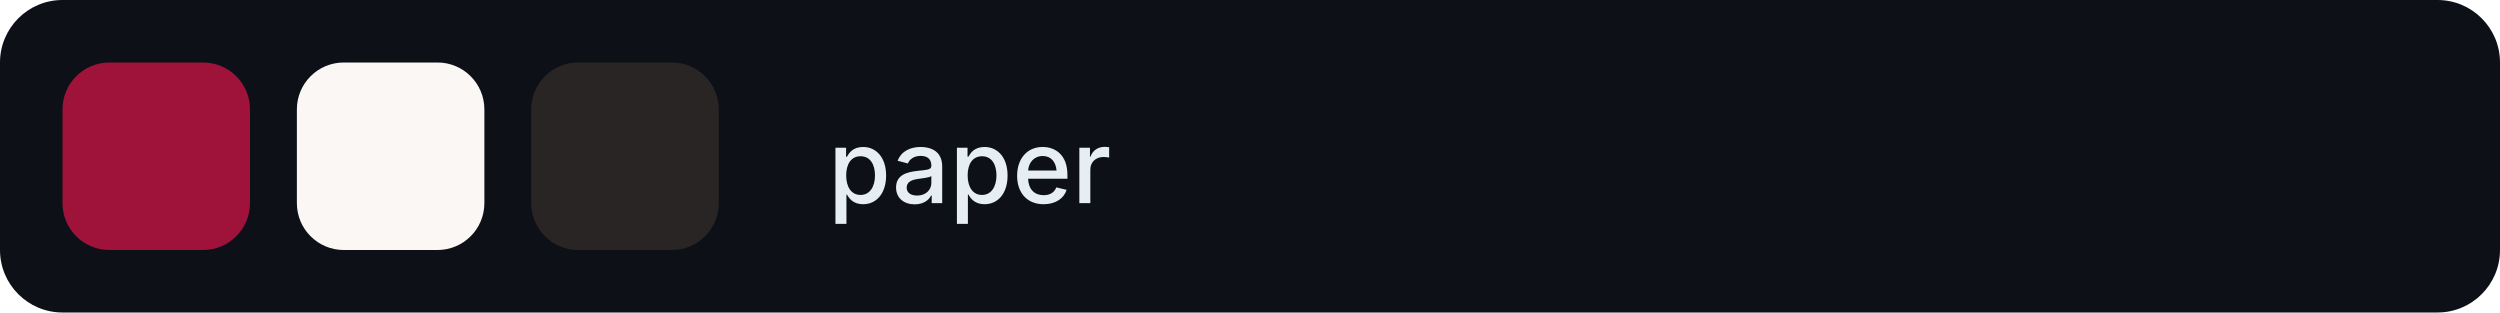
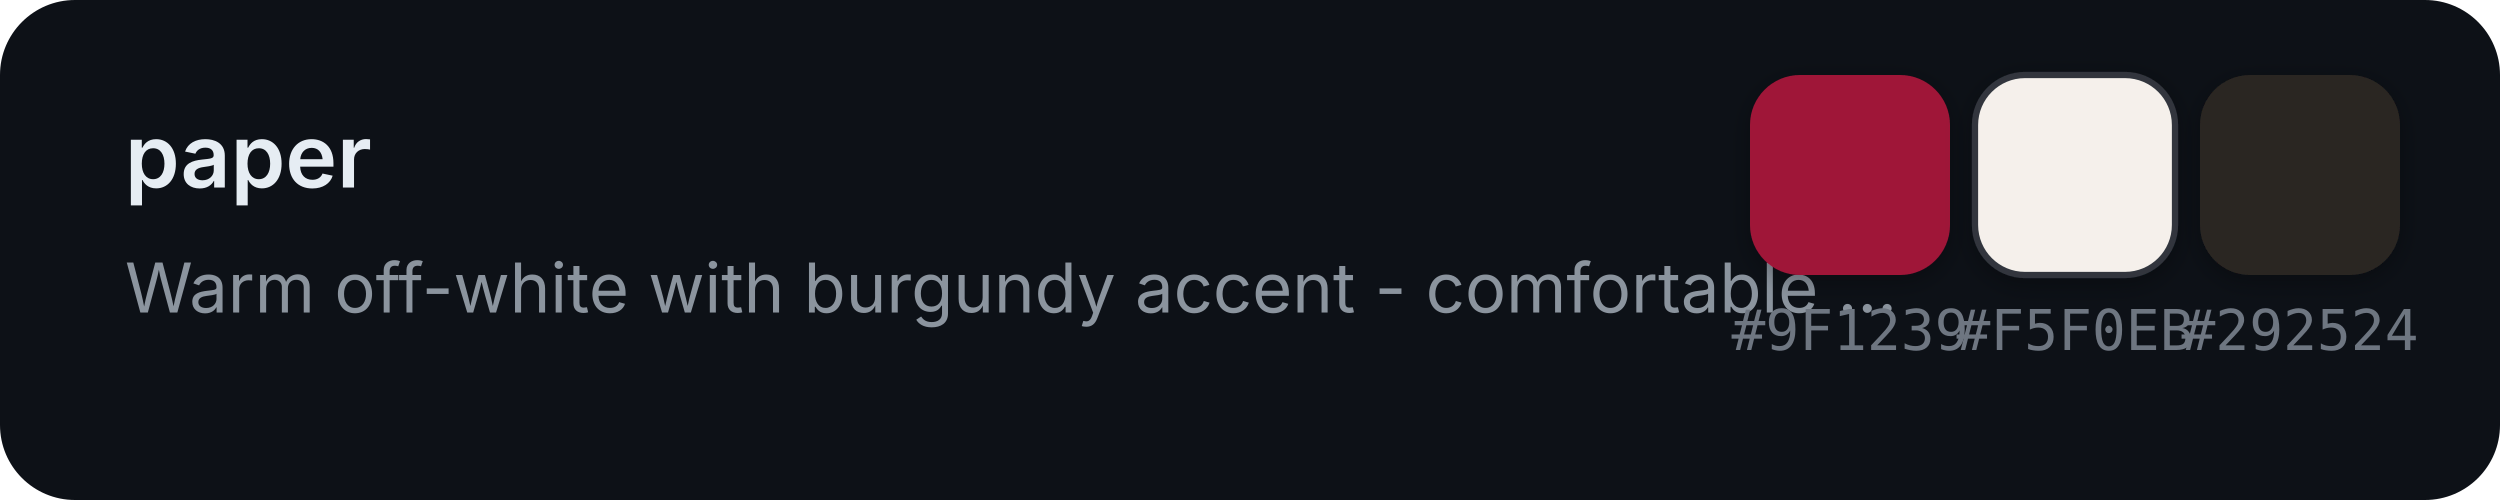
- <svg xmlns="http://www.w3.org/2000/svg" width="320" height="40" viewBox="0 0 320 40">
-   <rect width="320" height="40" fill="#0d1117" rx="8" />
-   <text x="106" y="26" font-family="system-ui, -apple-system, sans-serif" font-size="13" font-weight="500" fill="#e6edf3">paper</text>
-   <rect x="8" y="8" width="24" height="24" rx="6" fill="#9F1239" />
-   <rect x="38" y="8" width="24" height="24" rx="6" fill="#FAF7F5" />
-   <rect x="68" y="8" width="24" height="24" rx="6" fill="#292524" />
+ <svg xmlns="http://www.w3.org/2000/svg" width="400" height="80" viewBox="0 0 400 80">
+   <defs>
+     <style>
+       .bg { fill: #0d1117; }
+       .text { font-family: system-ui, -apple-system, sans-serif; fill: #e6edf3; }
+       .label { font-size: 14px; font-weight: 600; }
+       .desc { font-size: 11px; fill: #8b949e; }
+       .hex { font-size: 9px; fill: #6e7681; font-family: 'JetBrains Mono', monospace; }
+     </style>
+     <filter id="shadow" x="-20%" y="-20%" width="140%" height="140%">
+       <feDropShadow dx="0" dy="1" stdDeviation="2" flood-opacity="0.3" />
+     </filter>
+   </defs>
+   <rect width="400" height="80" fill="#0d1117" rx="12" />
+   <text x="20" y="30" class="text label">paper</text>
+   <text x="20" y="50" class="text desc">Warm off-white with burgundy accent - comfortable ...</text>
+   <rect x="280" y="12" width="32" height="32" rx="8" fill="#9F1239" filter="url(#shadow)" />
+   <text x="296" y="56" class="hex" text-anchor="middle">#9F1239</text>
+   <rect x="316" y="12" width="32" height="32" rx="8" fill="#F5F0EB" stroke="#30363d" stroke-width="1" filter="url(#shadow)" />
+   <text x="332" y="56" class="hex" text-anchor="middle">#F5F0EB</text>
+   <rect x="352" y="12" width="32" height="32" rx="8" fill="#292524" filter="url(#shadow)" />
+   <text x="368" y="56" class="hex" text-anchor="middle">#292524</text>
</svg>
